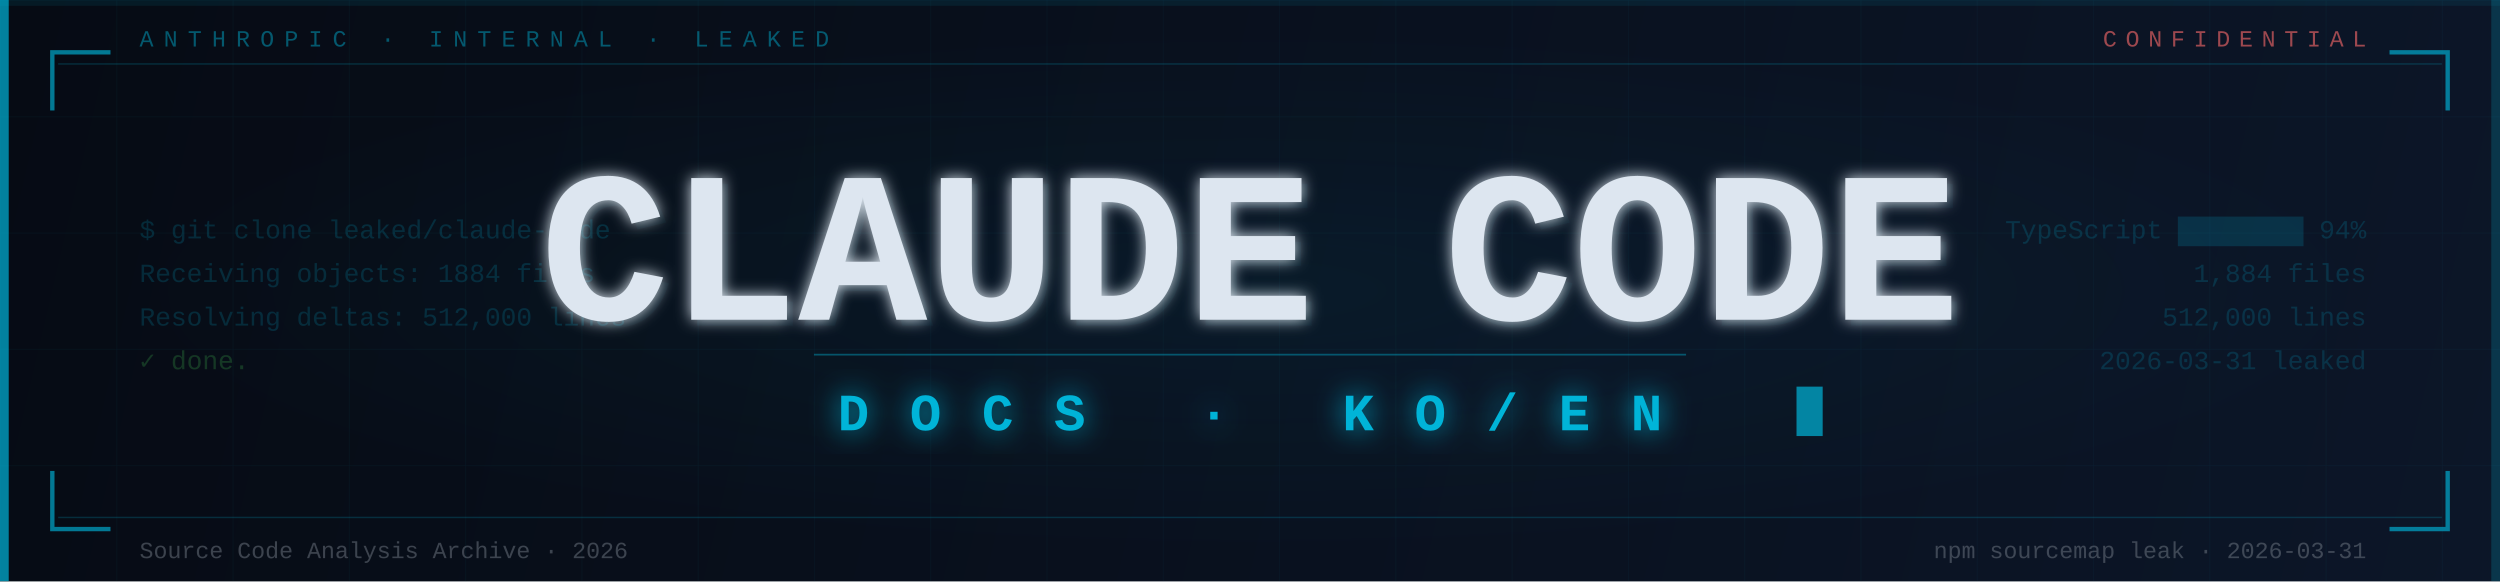
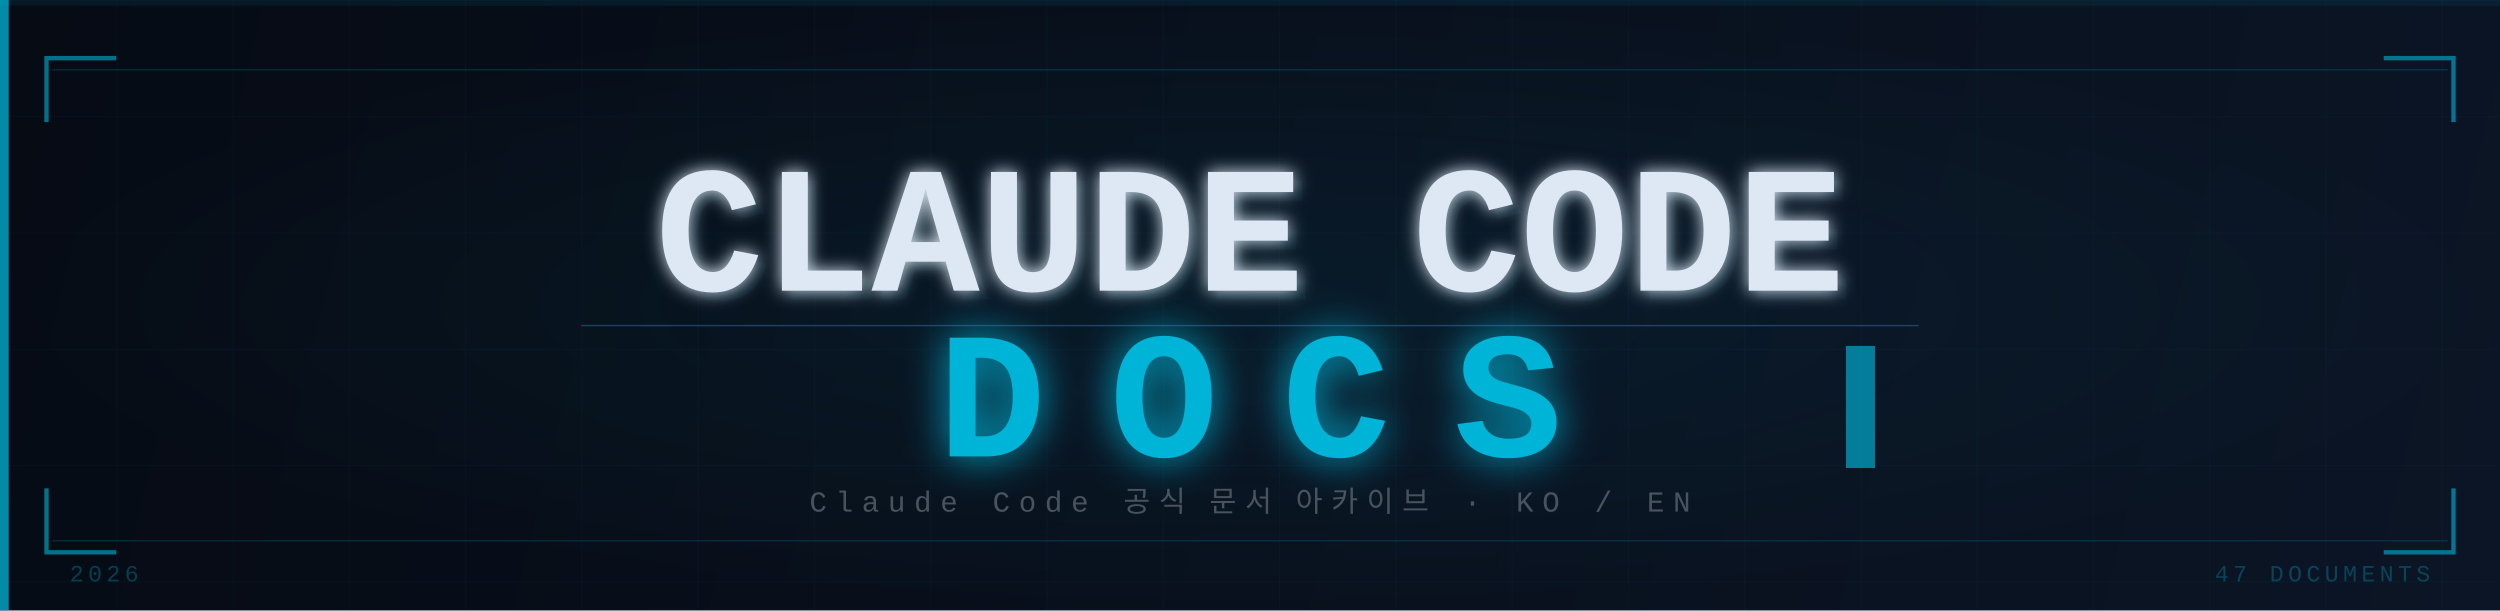
- <svg xmlns="http://www.w3.org/2000/svg" width="860" height="200" viewBox="0 0 860 200" fill="none">
+ <svg xmlns="http://www.w3.org/2000/svg" width="860" height="210" viewBox="0 0 860 210" fill="none">
  <defs>
    <style>
      @keyframes scan {
-         0%   { transform: translateY(0px);   opacity: 0; }
-         10%  { opacity: 1; }
-         90%  { opacity: 1; }
-         100% { transform: translateY(200px); opacity: 0; }
+         0%   { transform: translateY(0px);  opacity: 0; }
+         8%   { opacity: 1; }
+         92%  { opacity: 1; }
+         100% { transform: translateY(210px); opacity: 0; }
      }
      @keyframes pulse {
-         0%, 100% { opacity: 0.55; }
+         0%, 100% { opacity: 0.6; }
        50%       { opacity: 1; }
      }
      @keyframes blink {
-         0%, 49% { opacity: 1; }
+         0%, 49%  { opacity: 1; }
        50%, 100% { opacity: 0; }
      }
-       .scanline   { animation: scan 5s linear infinite; }
-       .pulse-blue { animation: pulse 3s ease-in-out infinite; }
-       .blink      { animation: blink 1.1s step-end infinite; }
+       .scanline { animation: scan 6s linear infinite; }
+       .glow-pulse { animation: pulse 3.5s ease-in-out infinite; }
+       .cursor    { animation: blink 1.1s step-end infinite; }
    </style>
-     <linearGradient id="bg" x1="0" y1="0" x2="860" y2="200" gradientUnits="userSpaceOnUse">
+     <linearGradient id="bg" x1="0" y1="0" x2="860" y2="210" gradientUnits="userSpaceOnUse">
      <stop offset="0%" stop-color="#060b14" />
-       <stop offset="100%" stop-color="#0c1628" />
+       <stop offset="100%" stop-color="#0b1525" />
    </linearGradient>
-     <radialGradient id="center-glow" cx="50%" cy="50%" r="45%">
-       <stop offset="0%" stop-color="#00b4d8" stop-opacity="0.06" />
+     <radialGradient id="center-glow" cx="50%" cy="50%" r="50%">
+       <stop offset="0%" stop-color="#00b4d8" stop-opacity="0.07" />
      <stop offset="100%" stop-color="#00b4d8" stop-opacity="0" />
    </radialGradient>
-     <filter id="glow-cyan" x="-20%" y="-60%" width="140%" height="220%">
-       <feGaussianBlur stdDeviation="5" result="blur" />
+     <filter id="f-white" x="-8%" y="-40%" width="116%" height="180%">
+       <feGaussianBlur stdDeviation="3" result="b" />
      <feMerge>
-         <feMergeNode in="blur" />
+         <feMergeNode in="b" />
        <feMergeNode in="SourceGraphic" />
      </feMerge>
    </filter>
-     <filter id="glow-white" x="-5%" y="-30%" width="110%" height="160%">
-       <feGaussianBlur stdDeviation="2.5" result="blur" />
+     <filter id="f-cyan" x="-20%" y="-60%" width="140%" height="220%">
+       <feGaussianBlur stdDeviation="7" result="b" />
      <feMerge>
-         <feMergeNode in="blur" />
+         <feMergeNode in="b" />
        <feMergeNode in="SourceGraphic" />
      </feMerge>
    </filter>
    <pattern id="grid" width="40" height="40" patternUnits="userSpaceOnUse">
-       <path d="M40 0L0 0 0 40" fill="none" stroke="#00b4d8" stroke-width="0.3" stroke-opacity="0.08" />
+       <path d="M40 0L0 0 0 40" fill="none" stroke="#00b4d8" stroke-width="0.3" stroke-opacity="0.07" />
    </pattern>
    <clipPath id="clip">
-       <rect width="860" height="200" />
+       <rect width="860" height="210" />
    </clipPath>
  </defs>
  <g clip-path="url(#clip)">
-     <rect width="860" height="200" fill="url(#bg)" />
-     <rect width="860" height="200" fill="url(#grid)" />
-     <rect width="860" height="200" fill="url(#center-glow)" />
-     <rect class="scanline" x="0" y="0" width="860" height="2" fill="rgba(0,180,216,0.09)" />
-     <rect x="0" y="0" width="3" height="200" fill="#00b4d8" opacity="0.7" />
-     <rect x="857" y="0" width="3" height="200" fill="#00b4d8" opacity="0.2" />
-     <line x1="20" y1="22" x2="840" y2="22" stroke="#00b4d8" stroke-width="0.5" stroke-opacity="0.2" />
-     <line x1="20" y1="178" x2="840" y2="178" stroke="#00b4d8" stroke-width="0.5" stroke-opacity="0.2" />
-     <path d="M 18 38 L 18 18 L 38 18" stroke="#00b4d8" stroke-width="1.5" fill="none" opacity="0.65" />
-     <path d="M 822 18 L 842 18 L 842 38" stroke="#00b4d8" stroke-width="1.5" fill="none" opacity="0.65" />
-     <path d="M 18 162 L 18 182 L 38 182" stroke="#00b4d8" stroke-width="1.5" fill="none" opacity="0.65" />
-     <path d="M 822 182 L 842 182 L 842 162" stroke="#00b4d8" stroke-width="1.5" fill="none" opacity="0.65" />
-     <text x="48" y="16" font-family="'Courier New',Courier,monospace" font-size="8" fill="#00b4d8" opacity="0.45" letter-spacing="3.5">ANTHROPIC · INTERNAL · LEAKED</text>
-     <text x="814" y="16" text-anchor="end" font-family="'Courier New',Courier,monospace" font-size="8" fill="#ff6b6b" opacity="0.6" letter-spacing="3">CONFIDENTIAL</text>
-     <text x="48" y="82" font-family="'Courier New',Courier,monospace" font-size="9" fill="#00b4d8" opacity="0.18">$ git clone leaked/claude-code</text>
-     <text x="48" y="97" font-family="'Courier New',Courier,monospace" font-size="9" fill="#00b4d8" opacity="0.18">Receiving objects: 1884 files</text>
-     <text x="48" y="112" font-family="'Courier New',Courier,monospace" font-size="9" fill="#00b4d8" opacity="0.18">Resolving deltas: 512,000 lines</text>
-     <text x="48" y="127" font-family="'Courier New',Courier,monospace" font-size="9" fill="#3fb950" opacity="0.25">✓ done.</text>
-     <text x="814" y="82" text-anchor="end" font-family="'Courier New',Courier,monospace" font-size="9" fill="#00b4d8" opacity="0.18">TypeScript ████████ 94%</text>
-     <text x="814" y="97" text-anchor="end" font-family="'Courier New',Courier,monospace" font-size="9" fill="#00b4d8" opacity="0.18">1,884  files</text>
-     <text x="814" y="112" text-anchor="end" font-family="'Courier New',Courier,monospace" font-size="9" fill="#00b4d8" opacity="0.18">512,000  lines</text>
-     <text x="814" y="127" text-anchor="end" font-family="'Courier New',Courier,monospace" font-size="9" fill="#00b4d8" opacity="0.18">2026-03-31  leaked</text>
-     <text x="432" y="112" text-anchor="middle" font-family="'Courier New',Courier,monospace" font-size="74" font-weight="bold" fill="#00b4d8" opacity="0.04">CLAUDE CODE</text>
-     <text x="430" y="110" text-anchor="middle" font-family="'Courier New',Courier,monospace" font-size="74" font-weight="bold" fill="#dde6f0" filter="url(#glow-white)">CLAUDE CODE</text>
-     <line x1="280" y1="122" x2="580" y2="122" stroke="#00b4d8" stroke-width="0.6" stroke-opacity="0.4" />
-     <text class="pulse-blue" x="430" y="148" text-anchor="middle" font-family="'Courier New',Courier,monospace" font-size="18" font-weight="bold" fill="#00b4d8" filter="url(#glow-cyan)" letter-spacing="14">DOCS · KO/EN</text>
-     <rect class="blink" x="618" y="133" width="9" height="17" fill="#00b4d8" opacity="0.7" />
-     <text x="48" y="192" font-family="'Courier New',Courier,monospace" font-size="8" fill="#7d8590" opacity="0.45">Source Code Analysis Archive · 2026</text>
-     <text x="814" y="192" text-anchor="end" font-family="'Courier New',Courier,monospace" font-size="8" fill="#7d8590" opacity="0.45">npm sourcemap leak · 2026-03-31</text>
+     <rect width="860" height="210" fill="url(#bg)" />
+     <rect width="860" height="210" fill="url(#grid)" />
+     <rect width="860" height="210" fill="url(#center-glow)" />
+     <rect class="scanline" x="0" y="0" width="860" height="2" fill="rgba(0,180,216,0.08)" />
+     <rect x="0" y="0" width="3" height="210" fill="#00b4d8" opacity="0.75" />
+     <line x1="18" y1="24" x2="842" y2="24" stroke="#00b4d8" stroke-width="0.5" stroke-opacity="0.18" />
+     <line x1="18" y1="186" x2="842" y2="186" stroke="#00b4d8" stroke-width="0.5" stroke-opacity="0.18" />
+     <path d="M 16 42 L 16 20 L 40 20" stroke="#00b4d8" stroke-width="1.5" fill="none" opacity="0.6" />
+     <path d="M 820 20 L 844 20 L 844 42" stroke="#00b4d8" stroke-width="1.5" fill="none" opacity="0.6" />
+     <path d="M 16 168 L 16 190 L 40 190" stroke="#00b4d8" stroke-width="1.5" fill="none" opacity="0.6" />
+     <path d="M 820 190 L 844 190 L 844 168" stroke="#00b4d8" stroke-width="1.5" fill="none" opacity="0.6" />
+     <text x="433" y="103" text-anchor="middle" font-family="'Courier New',Courier,monospace" font-size="62" font-weight="bold" fill="#00b4d8" opacity="0.05">CLAUDE CODE</text>
+     <text x="430" y="100" text-anchor="middle" font-family="'Courier New',Courier,monospace" font-size="62" font-weight="bold" fill="#dde8f4" filter="url(#f-white)">CLAUDE CODE</text>
+     <line x1="200" y1="112" x2="660" y2="112" stroke="#00b4d8" stroke-width="0.5" stroke-opacity="0.35" />
+     <text class="glow-pulse" x="430" y="157" text-anchor="middle" font-family="'Courier New',Courier,monospace" font-size="62" font-weight="bold" fill="#00b4d8" filter="url(#f-cyan)" letter-spacing="22">DOCS</text>
+     <rect class="cursor" x="635" y="119" width="10" height="42" fill="#00b4d8" opacity="0.65" />
+     <text x="430" y="176" text-anchor="middle" font-family="'Courier New',Courier,monospace" font-size="10" fill="#7d8590" opacity="0.55" letter-spacing="3">Claude Code 공식 문서 아카이브  ·  KO / EN</text>
+     <text x="836" y="200" text-anchor="end" font-family="'Courier New',Courier,monospace" font-size="8" fill="#00b4d8" opacity="0.3" letter-spacing="1.5">47 DOCUMENTS</text>
+     <text x="24" y="200" font-family="'Courier New',Courier,monospace" font-size="8" fill="#00b4d8" opacity="0.3" letter-spacing="1.5">2026</text>
  </g>
</svg>
